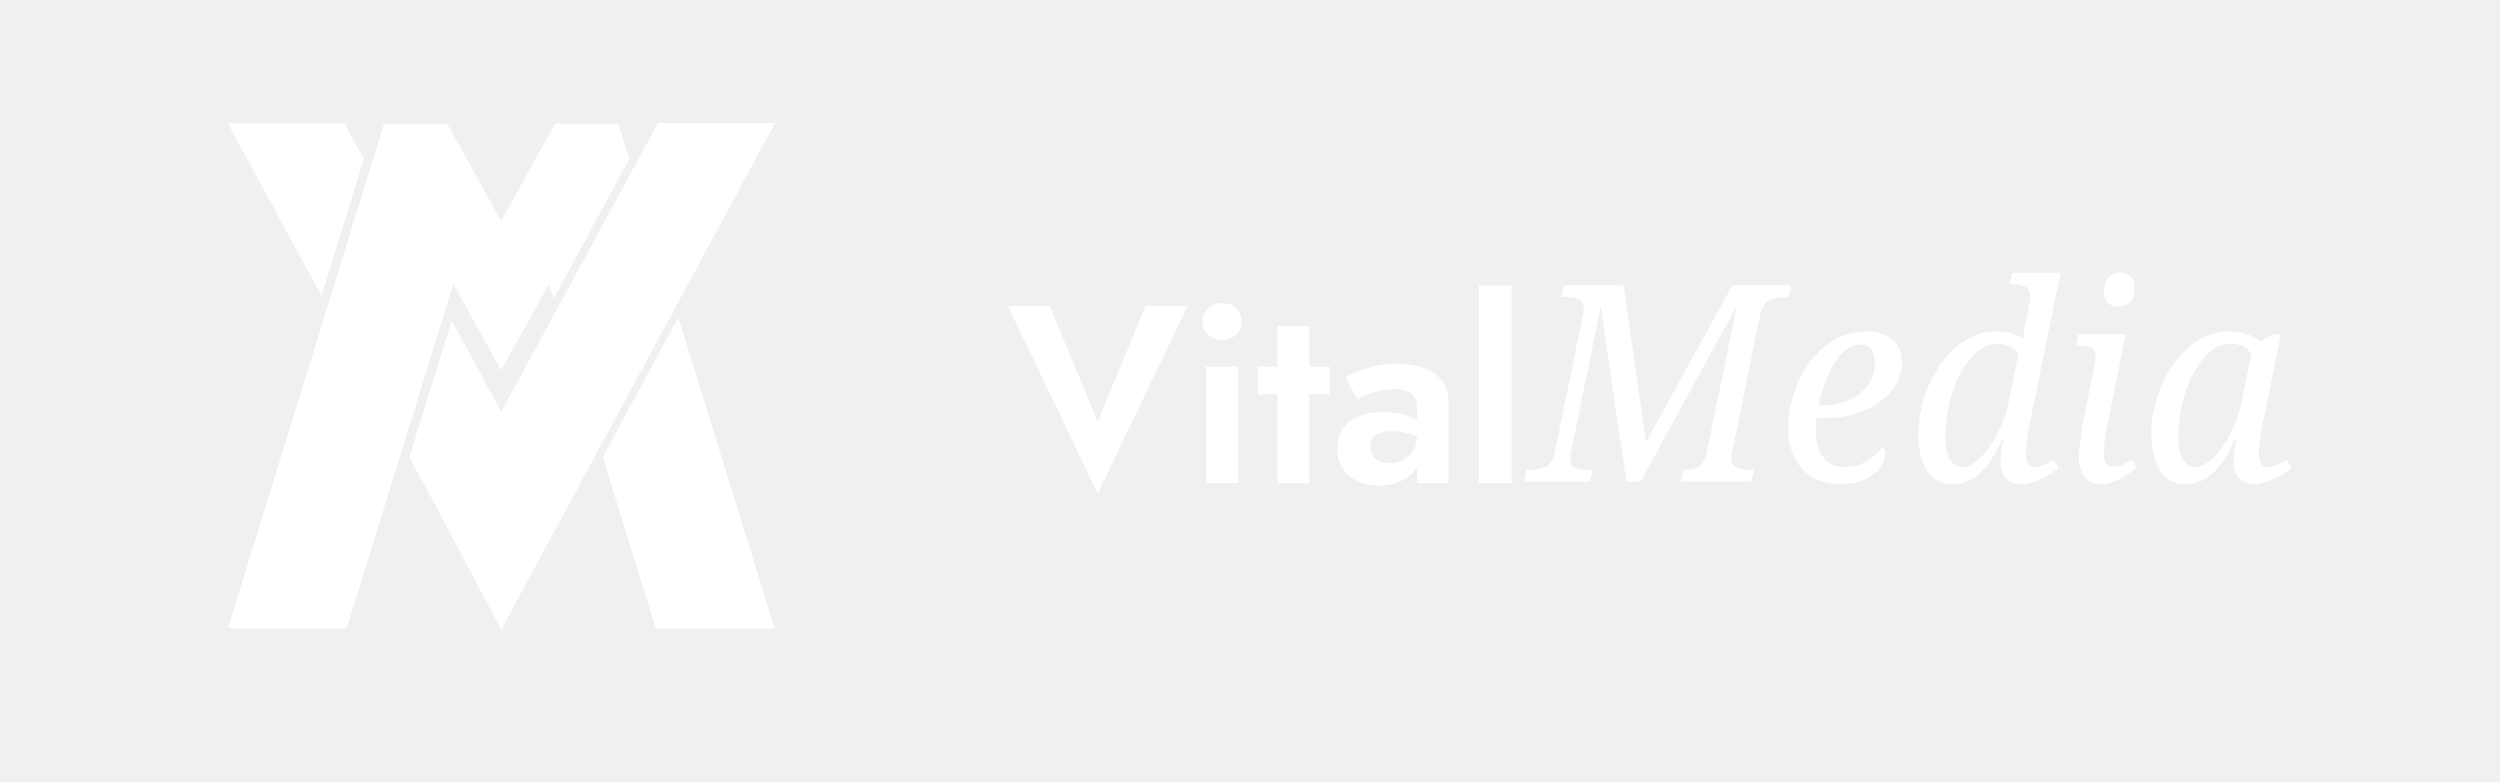
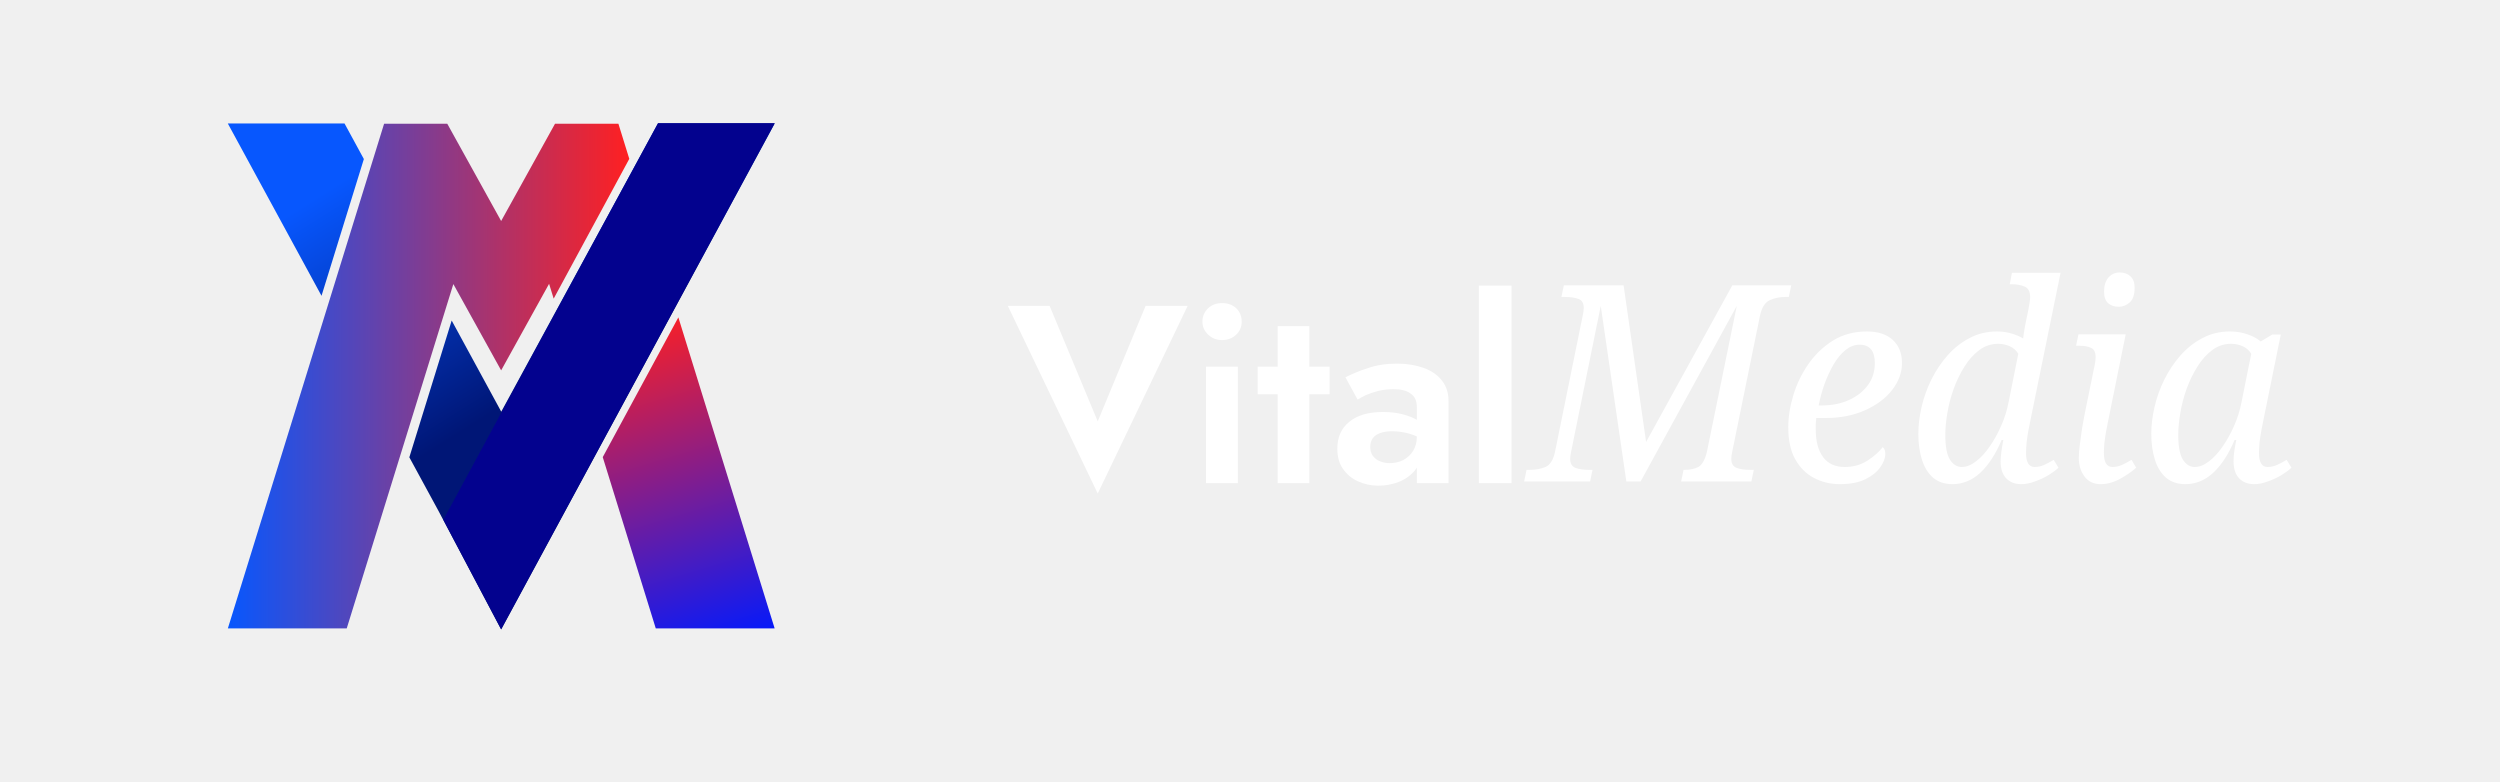
<svg xmlns="http://www.w3.org/2000/svg" width="100%" height="100%" viewBox="0 0 2249 703" version="1.1" xml:space="preserve" style="fill-rule:evenodd;clip-rule:evenodd;stroke-linejoin:round;stroke-miterlimit:2;">
  <g transform="matrix(1,0,0,1,-1717,-132)">
    <g id="Artboard2" transform="matrix(1.329982,0,0,0.728497,-598.4991,132)">
      <rect x="1741" y="0" width="1691" height="965" style="fill:none;" />
      <g transform="matrix(0.75189,0,0,1.372688,406.6265,-1551.138)">
        <g transform="matrix(-1.810345,0,-0.458234,0.842663,3430.096,244.2086)">
          <path d="M337.273,1393.372L288,1490.703L288,1183L230,1183L229.197,1723.242L292.239,1596.9L321.356,1539.384L337.273,1393.372ZM408.632,1366.982L501.771,1183L443.771,1183L424.549,1220.97L408.632,1366.982Z" style="fill:url(#_Linear1);" />
        </g>
        <g transform="matrix(-1.28291,-0,0,-1.030891,1921.472,3210.545)">
          <path d="M-273.836,1757.595L-270.618,1770.532L-237,1695L-203.479,1770.313L-128.723,1469.819L-45.362,1469.819L-154.923,1910.214L-199.224,1910.214L-237,1825.341L-274.776,1910.214L-319.229,1910.214L-326.854,1879.564L-273.836,1757.595Z" style="fill:url(#_Linear2);" />
        </g>
        <g transform="matrix(-1.810345,0,-0.458234,0.842663,3430.096,243.9183)">
          <path d="M287.486,1606.426L288,1183L230,1183L229.197,1723.242L287.486,1606.426Z" style="fill:url(#_Linear3);" />
        </g>
        <g transform="matrix(-1.28291,-0,0,-1.030891,1921.472,3210.545)">
          <path d="M-306.119,1627.832L-305.835,1628.971L-306.119,1627.832ZM-361.262,1741.257L-428.79,1469.819L-345.429,1469.819L-308.244,1619.288L-361.262,1741.257Z" style="fill:url(#_Linear4);" />
        </g>
      </g>
      <g transform="matrix(7.137167,0,0,13.02998,-3153.068,-5305.91)">
        <g transform="matrix(24,0,0,24,781.2053,452.9968)">
          <path d="M0.356,-0.244L0.166,-0.7L0.001,-0.7L0.356,0.041L0.711,-0.7L0.545,-0.7L0.356,-0.244Z" style="fill:white;fill-rule:nonzero;" />
        </g>
        <g transform="matrix(24,0,0,24,798.2796,452.9968)">
          <path d="M0.058,-0.638C0.058,-0.617 0.066,-0.6 0.081,-0.586C0.096,-0.572 0.114,-0.565 0.136,-0.565C0.157,-0.565 0.176,-0.572 0.191,-0.586C0.206,-0.6 0.213,-0.617 0.213,-0.638C0.213,-0.659 0.206,-0.677 0.191,-0.691C0.176,-0.705 0.157,-0.711 0.136,-0.711C0.114,-0.711 0.096,-0.705 0.081,-0.691C0.066,-0.677 0.058,-0.659 0.058,-0.638ZM0.072,-0.46L0.072,-0L0.198,-0L0.198,-0.46L0.072,-0.46Z" style="fill:white;fill-rule:nonzero;" />
        </g>
        <g transform="matrix(24,0,0,24,804.787,452.9968)">
          <path d="M0.005,-0.46L0.005,-0.351L0.289,-0.351L0.289,-0.46L0.005,-0.46ZM0.084,-0.62L0.084,-0L0.209,-0L0.209,-0.62L0.084,-0.62Z" style="fill:white;fill-rule:nonzero;" />
        </g>
        <g transform="matrix(24,0,0,24,811.8328,452.9968)">
          <path d="M0.156,-0.143C0.156,-0.156 0.159,-0.167 0.165,-0.176C0.171,-0.185 0.18,-0.192 0.193,-0.197C0.206,-0.202 0.222,-0.205 0.242,-0.205C0.267,-0.205 0.29,-0.201 0.312,-0.195C0.335,-0.188 0.355,-0.178 0.373,-0.165L0.373,-0.225C0.366,-0.233 0.355,-0.242 0.34,-0.25C0.325,-0.259 0.306,-0.266 0.284,-0.272C0.261,-0.278 0.235,-0.281 0.206,-0.281C0.149,-0.281 0.104,-0.268 0.073,-0.242C0.041,-0.216 0.026,-0.181 0.026,-0.136C0.026,-0.105 0.033,-0.078 0.048,-0.057C0.063,-0.035 0.083,-0.018 0.108,-0.007C0.132,0.004 0.159,0.01 0.188,0.01C0.216,0.01 0.243,0.005 0.269,-0.005C0.294,-0.015 0.315,-0.03 0.332,-0.05C0.348,-0.07 0.356,-0.095 0.356,-0.124L0.34,-0.184C0.34,-0.162 0.335,-0.143 0.325,-0.127C0.315,-0.111 0.302,-0.1 0.286,-0.091C0.27,-0.083 0.252,-0.079 0.232,-0.079C0.218,-0.079 0.205,-0.082 0.193,-0.087C0.182,-0.091 0.173,-0.099 0.166,-0.108C0.159,-0.118 0.156,-0.13 0.156,-0.143ZM0.106,-0.33C0.113,-0.334 0.123,-0.34 0.137,-0.347C0.151,-0.353 0.168,-0.359 0.187,-0.364C0.207,-0.369 0.227,-0.371 0.248,-0.371C0.262,-0.371 0.274,-0.37 0.286,-0.367C0.298,-0.364 0.307,-0.36 0.315,-0.354C0.324,-0.348 0.33,-0.341 0.334,-0.332C0.338,-0.323 0.34,-0.312 0.34,-0.299L0.34,-0L0.465,-0L0.465,-0.326C0.465,-0.357 0.456,-0.384 0.439,-0.405C0.422,-0.427 0.398,-0.444 0.367,-0.455C0.336,-0.466 0.302,-0.472 0.262,-0.472C0.219,-0.472 0.18,-0.466 0.146,-0.454C0.111,-0.443 0.082,-0.43 0.058,-0.418L0.106,-0.33Z" style="fill:white;fill-rule:nonzero;" />
        </g>
        <g transform="matrix(24,0,0,24,824.3334,452.9968)">
          <rect x="0.064" y="-0.78" width="0.129" height="0.78" style="fill:white;fill-rule:nonzero;" />
        </g>
        <g transform="matrix(24,0,0,24,830.522,452.9968)">
                </g>
      </g>
      <g transform="matrix(7.435423,0,0,14.13102,-3033.04,-5806.736)">
        <g transform="matrix(24,0,0,24,846.4133,452.9968)">
                </g>
        <text x="781.205px" y="452.997px" style="font-family:'IBMPlexSerif-MediumItalic', 'IBM Plex Serif', serif;font-weight:500;font-style:italic;font-size:24px;fill:white;">Media</text>
      </g>
    </g>
  </g>
  <defs>
    <linearGradient id="_Linear1" x1="0" y1="0" x2="1" y2="0" gradientUnits="userSpaceOnUse" gradientTransform="matrix(136.2946,-250.3966,144.5186,294.3779,299.9699,1508.066)">
-       <stop offset="0" style="stop-color:rgb(255,255,255);stop-opacity:1" />
-       <stop offset="1" style="stop-color:rgb(255,255,255);stop-opacity:1" />
+       <stop offset="0" style="stop-color:rgb(0,22,118);stop-opacity:1" />
+       <stop offset="1" style="stop-color:rgb(7,87,254);stop-opacity:1" />
    </linearGradient>
    <linearGradient id="_Linear2" x1="0" y1="0" x2="1" y2="0" gradientUnits="userSpaceOnUse" gradientTransform="matrix(281.4918,0,0,440.3956,-326.8538,1690.017)">
-       <stop offset="0" style="stop-color:rgb(255,255,255);stop-opacity:1" />
-       <stop offset="1" style="stop-color:rgb(255,255,255);stop-opacity:1" />
+       <stop offset="0" style="stop-color:rgb(255,32,33);stop-opacity:1" />
+       <stop offset="1" style="stop-color:rgb(7,87,254);stop-opacity:1" />
    </linearGradient>
    <linearGradient id="_Linear3" x1="0" y1="0" x2="1" y2="0" gradientUnits="userSpaceOnUse" gradientTransform="matrix(-1.12967,-0.000002,486.5526,-0,259.9645,1773.047)">
-       <stop offset="0" style="stop-color:rgb(255,255,255);stop-opacity:1" />
-       <stop offset="1" style="stop-color:rgb(255,255,255);stop-opacity:1" />
+       <stop offset="0" style="stop-color:rgb(187,37,232);stop-opacity:1" />
+       <stop offset="1" style="stop-color:rgb(3,2,142);stop-opacity:1" />
    </linearGradient>
    <linearGradient id="_Linear4" x1="0" y1="0" x2="1" y2="0" gradientUnits="userSpaceOnUse" gradientTransform="matrix(70.15301,291.0103,-414.8282,154.872,-430.683,1462.37)">
-       <stop offset="0" style="stop-color:rgb(255,255,255);stop-opacity:1" />
-       <stop offset="1" style="stop-color:rgb(255,255,255);stop-opacity:1" />
+       <stop offset="0" style="stop-color:rgb(0,26,255);stop-opacity:1" />
+       <stop offset="1" style="stop-color:rgb(255,32,33);stop-opacity:1" />
    </linearGradient>
  </defs>
</svg>
